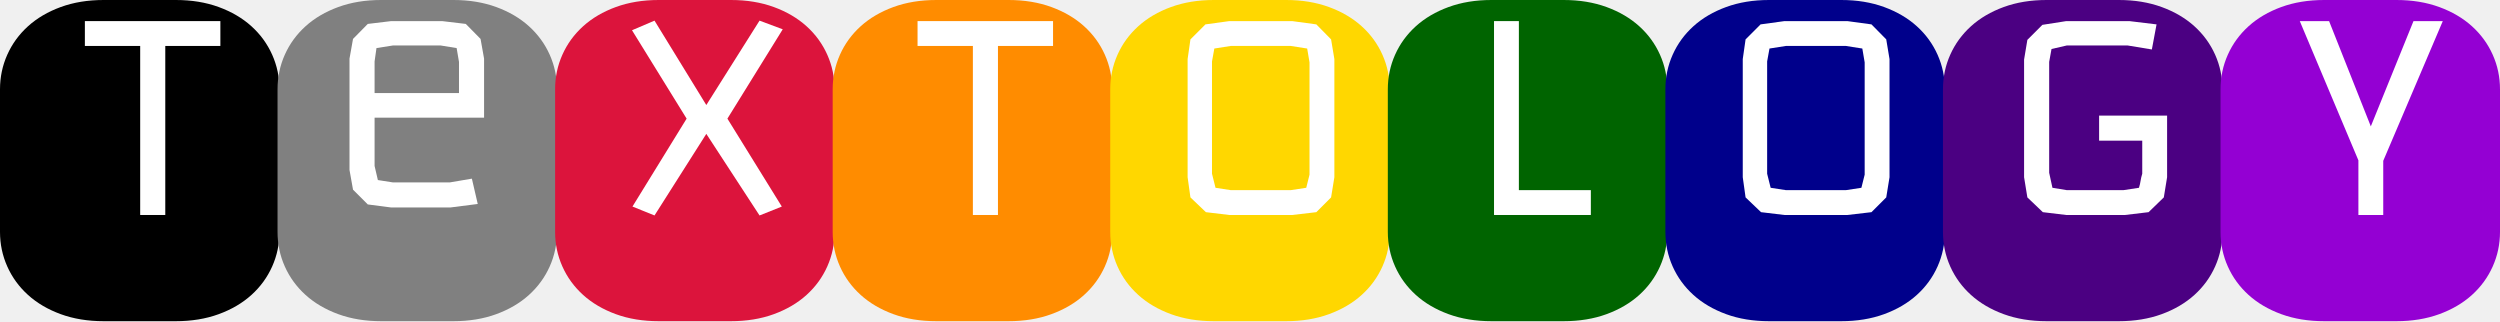
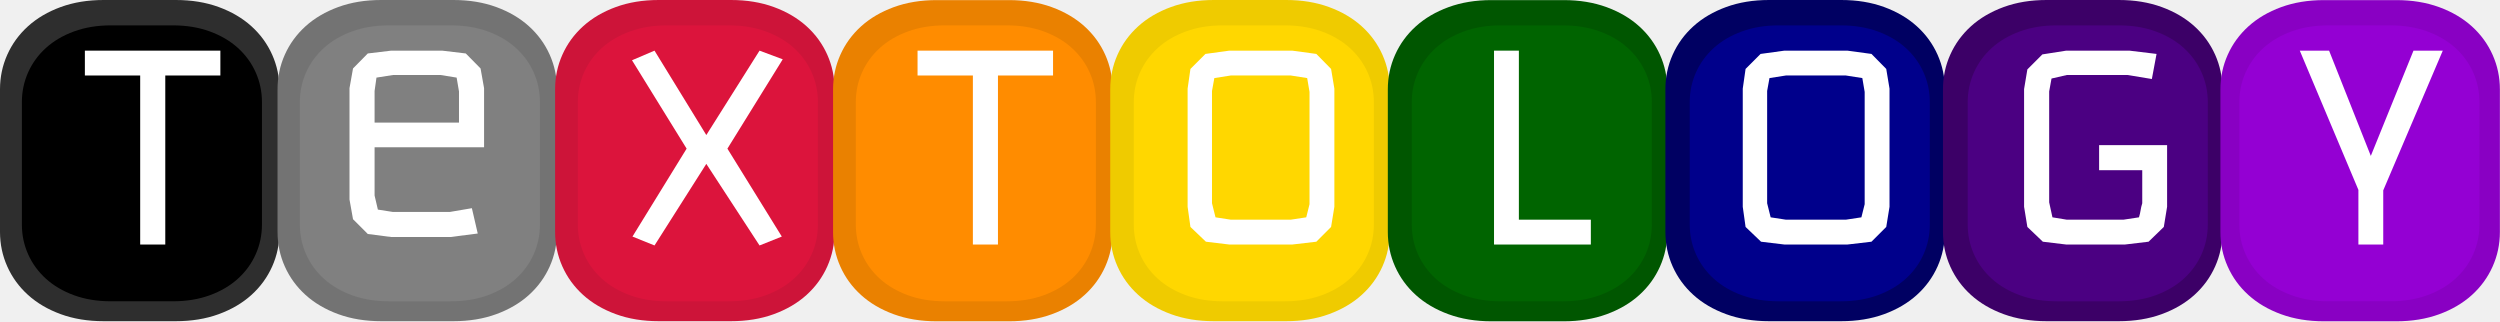
<svg xmlns="http://www.w3.org/2000/svg" viewBox="139.268 98.992 197.859 25.42" width="197.859" height="25.42">
-   <path d="M 153.184 98.992 C 154.433 98.992 155.565 99.178 156.579 99.549 C 157.594 99.92 158.457 100.427 159.168 101.07 C 159.879 101.713 160.427 102.465 160.81 103.325 C 161.193 104.184 161.385 105.096 161.385 106.061 L 161.385 117.343 C 161.385 118.308 161.193 119.22 160.81 120.079 C 160.427 120.939 159.879 121.691 159.168 122.334 C 158.457 122.977 157.594 123.484 156.579 123.855 C 155.565 124.226 154.433 124.412 153.184 124.412 L 147.469 124.412 C 146.22 124.412 145.088 124.226 144.073 123.855 C 143.059 123.484 142.196 122.977 141.485 122.334 C 140.774 121.691 140.226 120.939 139.843 120.079 C 139.46 119.22 139.268 118.308 139.268 117.343 L 139.268 106.061 C 139.268 105.096 139.46 104.184 139.843 103.325 C 140.226 102.465 140.774 101.713 141.485 101.07 C 142.196 100.427 143.059 99.92 144.073 99.549 C 145.088 99.178 146.22 98.992 147.469 98.992 L 153.184 98.992 Z" style="fill: black;">
-     </path>
-   <path d="M 156.709 100.662 L 145.985 100.662 L 145.985 102.629 L 150.363 102.629 L 150.363 116.007 L 152.349 116.007 L 152.349 102.629 L 156.709 102.629 L 156.709 100.662 Z" style="fill: white;">
-     </path>
-   <path d="M 175.149 98.992 C 176.398 98.992 177.53 99.178 178.544 99.549 C 179.559 99.92 180.421 100.427 181.132 101.07 C 181.843 101.713 182.391 102.465 182.775 103.325 C 183.158 104.184 183.35 105.096 183.35 106.061 L 183.35 117.343 C 183.35 118.308 183.158 119.22 182.775 120.079 C 182.391 120.939 181.843 121.691 181.132 122.334 C 180.421 122.977 179.559 123.484 178.544 123.855 C 177.53 124.226 176.398 124.412 175.149 124.412 L 169.434 124.412 C 168.185 124.412 167.053 124.226 166.038 123.855 C 165.024 123.484 164.161 122.977 163.45 122.334 C 162.739 121.691 162.191 120.939 161.808 120.079 C 161.425 119.22 161.233 118.308 161.233 117.343 L 161.233 106.061 C 161.233 105.096 161.425 104.184 161.808 103.325 C 162.191 102.465 162.739 101.713 163.45 101.07 C 164.161 100.427 165.024 99.92 166.038 99.549 C 167.053 99.178 168.185 98.992 169.434 98.992 L 175.149 98.992 Z" style="fill: grey;">
-     </path>
-   <path d="M 177.579 103.631 L 177.301 102.072 L 176.132 100.885 L 174.258 100.662 L 170.232 100.662 L 168.376 100.885 L 167.207 102.072 L 166.929 103.631 L 166.929 112.444 L 167.207 114.003 L 168.376 115.172 L 170.232 115.413 L 174.907 115.413 L 177.078 115.135 L 176.614 113.131 L 174.87 113.428 L 170.361 113.428 L 169.174 113.242 L 168.914 112.129 L 168.914 108.307 L 177.579 108.307 L 177.579 103.631 Z M 168.914 106.358 L 168.914 103.853 L 169.063 102.796 L 170.361 102.592 L 174.147 102.592 L 175.408 102.796 L 175.594 103.891 L 175.594 106.358 L 168.914 106.358 Z" style="fill: white;">
-     </path>
-   <path d="M 197.117 98.992 C 198.366 98.992 199.498 99.178 200.512 99.549 C 201.527 99.92 202.39 100.427 203.101 101.07 C 203.812 101.713 204.36 102.465 204.743 103.325 C 205.126 104.184 205.318 105.096 205.318 106.061 L 205.318 117.343 C 205.318 118.308 205.126 119.22 204.743 120.079 C 204.36 120.939 203.812 121.691 203.101 122.334 C 202.39 122.977 201.527 123.484 200.512 123.855 C 199.498 124.226 198.366 124.412 197.117 124.412 L 191.402 124.412 C 190.153 124.412 189.021 124.226 188.006 123.855 C 186.992 123.484 186.129 122.977 185.418 122.334 C 184.707 121.691 184.159 120.939 183.776 120.079 C 183.393 119.22 183.201 118.308 183.201 117.343 L 183.201 106.061 C 183.201 105.096 183.393 104.184 183.776 103.325 C 184.159 102.465 184.707 101.713 185.418 101.07 C 186.129 100.427 186.992 99.92 188.006 99.549 C 189.021 99.178 190.153 98.992 191.402 98.992 L 197.117 98.992 Z" style="fill: crimson;">
-     </path>
-   <path d="M 199.38 100.625 L 195.168 107.305 L 191.068 100.625 L 189.287 101.386 L 193.61 108.381 L 189.324 115.339 L 191.068 116.044 L 195.168 109.587 L 199.38 116.044 L 201.143 115.339 L 196.838 108.381 L 201.217 101.311 L 199.38 100.625 Z" style="fill: white;">
-     </path>
-   <path d="M 219.085 98.992 C 220.334 98.992 221.466 99.178 222.48 99.549 C 223.495 99.92 224.358 100.427 225.069 101.07 C 225.78 101.713 226.328 102.465 226.711 103.325 C 227.094 104.184 227.286 105.096 227.286 106.061 L 227.286 117.343 C 227.286 118.308 227.094 119.22 226.711 120.079 C 226.328 120.939 225.78 121.691 225.069 122.334 C 224.358 122.977 223.495 123.484 222.48 123.855 C 221.466 124.226 220.334 124.412 219.085 124.412 L 213.37 124.412 C 212.121 124.412 210.989 124.226 209.974 123.855 C 208.96 123.484 208.097 122.977 207.386 122.334 C 206.675 121.691 206.127 120.939 205.744 120.079 C 205.361 119.22 205.169 118.308 205.169 117.343 L 205.169 106.061 C 205.169 105.096 205.361 104.184 205.744 103.325 C 206.127 102.465 206.675 101.713 207.386 101.07 C 208.097 100.427 208.96 99.92 209.974 99.549 C 210.989 99.178 212.121 98.992 213.37 98.992 L 219.085 98.992 Z" style="fill: darkorange;">
-     </path>
-   <path d="M 222.61 100.662 L 211.886 100.662 L 211.886 102.629 L 216.265 102.629 L 216.265 116.007 L 218.25 116.007 L 218.25 102.629 L 222.61 102.629 L 222.61 100.662 Z" style="fill: white;">
-     </path>
-   <path d="M 241.053 98.992 C 242.302 98.992 243.434 99.178 244.448 99.549 C 245.463 99.92 246.326 100.427 247.037 101.07 C 247.748 101.713 248.296 102.465 248.679 103.325 C 249.062 104.184 249.254 105.096 249.254 106.061 L 249.254 117.343 C 249.254 118.308 249.062 119.22 248.679 120.079 C 248.296 120.939 247.748 121.691 247.037 122.334 C 246.326 122.977 245.463 123.484 244.448 123.855 C 243.434 124.226 242.302 124.412 241.053 124.412 L 235.338 124.412 C 234.089 124.412 232.957 124.226 231.943 123.855 C 230.928 123.484 230.065 122.977 229.354 122.334 C 228.643 121.691 228.095 120.939 227.712 120.079 C 227.329 119.22 227.137 118.308 227.137 117.343 L 227.137 106.061 C 227.137 105.096 227.329 104.184 227.712 103.325 C 228.095 102.465 228.643 101.713 229.354 101.07 C 230.065 100.427 230.928 99.92 231.943 99.549 C 232.957 99.178 234.089 98.992 235.338 98.992 L 241.053 98.992 Z" style="fill: gold;">
-     </path>
-   <path d="M 242.649 113.854 L 241.424 114.04 L 236.674 114.04 L 235.468 113.854 L 235.19 112.741 L 235.19 103.853 L 235.375 102.833 L 236.674 102.629 L 241.424 102.629 L 242.723 102.833 L 242.908 103.928 L 242.908 112.815 L 242.649 113.854 Z M 244.875 103.668 L 244.615 102.109 L 243.447 100.922 L 241.535 100.662 L 236.563 100.662 L 234.67 100.922 L 233.483 102.109 L 233.26 103.668 L 233.26 113.019 L 233.483 114.615 L 234.707 115.784 L 236.563 116.007 L 241.535 116.007 L 243.447 115.784 L 244.615 114.615 L 244.875 113.019 L 244.875 103.668 Z" style="fill: white;">
-     </path>
-   <path d="M 263.021 98.992 C 264.27 98.992 265.402 99.178 266.417 99.549 C 267.431 99.92 268.294 100.427 269.005 101.07 C 269.716 101.713 270.264 102.465 270.647 103.325 C 271.03 104.184 271.222 105.096 271.222 106.061 L 271.222 117.343 C 271.222 118.308 271.03 119.22 270.647 120.079 C 270.264 120.939 269.716 121.691 269.005 122.334 C 268.294 122.977 267.431 123.484 266.417 123.855 C 265.402 124.226 264.27 124.412 263.021 124.412 L 257.306 124.412 C 256.057 124.412 254.925 124.226 253.911 123.855 C 252.896 123.484 252.033 122.977 251.322 122.334 C 250.611 121.691 250.063 120.939 249.68 120.079 C 249.297 119.22 249.105 118.308 249.105 117.343 L 249.105 106.061 C 249.105 105.096 249.297 104.184 249.68 103.325 C 250.063 102.465 250.611 101.713 251.322 101.07 C 252.033 100.427 252.896 99.92 253.911 99.549 C 254.925 99.178 256.057 98.992 257.306 98.992 L 263.021 98.992 Z" style="fill: darkgreen;">
-     </path>
-   <path d="M 265.173 114.04 L 259.477 114.04 L 259.477 100.662 L 257.51 100.662 L 257.51 116.007 L 265.173 116.007 L 265.173 114.04 Z" style="fill: white;">
-     </path>
-   <path d="M 284.989 98.992 C 286.238 98.992 287.37 99.178 288.385 99.549 C 289.399 99.92 290.262 100.427 290.973 101.07 C 291.684 101.713 292.232 102.465 292.615 103.325 C 292.998 104.184 293.19 105.096 293.19 106.061 L 293.19 117.343 C 293.19 118.308 292.998 119.22 292.615 120.079 C 292.232 120.939 291.684 121.691 290.973 122.334 C 290.262 122.977 289.399 123.484 288.385 123.855 C 287.37 124.226 286.238 124.412 284.989 124.412 L 279.274 124.412 C 278.025 124.412 276.893 124.226 275.879 123.855 C 274.864 123.484 274.001 122.977 273.29 122.334 C 272.579 121.691 272.032 120.939 271.648 120.079 C 271.265 119.22 271.073 118.308 271.073 117.343 L 271.073 106.061 C 271.073 105.096 271.265 104.184 271.648 103.325 C 272.032 102.465 272.579 101.713 273.29 101.07 C 274.001 100.427 274.864 99.92 275.879 99.549 C 276.893 99.178 278.025 98.992 279.274 98.992 L 284.989 98.992 Z" style="fill: darkblue;">
-     </path>
-   <path d="M 286.585 113.854 L 285.36 114.04 L 280.61 114.04 L 279.404 113.854 L 279.126 112.741 L 279.126 103.853 L 279.311 102.833 L 280.61 102.629 L 285.36 102.629 L 286.659 102.833 L 286.845 103.928 L 286.845 112.815 L 286.585 113.854 Z M 288.811 103.668 L 288.552 102.109 L 287.383 100.922 L 285.472 100.662 L 280.499 100.662 L 278.606 100.922 L 277.419 102.109 L 277.196 103.668 L 277.196 113.019 L 277.419 114.615 L 278.643 115.784 L 280.499 116.007 L 285.472 116.007 L 287.383 115.784 L 288.552 114.615 L 288.811 113.019 L 288.811 103.668 Z" style="fill: white;">
-     </path>
-   <path d="M 306.957 98.992 C 308.206 98.992 309.338 99.178 310.353 99.549 C 311.367 99.92 312.23 100.427 312.941 101.07 C 313.652 101.713 314.2 102.465 314.583 103.325 C 314.966 104.184 315.158 105.096 315.158 106.061 L 315.158 117.343 C 315.158 118.308 314.966 119.22 314.583 120.079 C 314.2 120.939 313.652 121.691 312.941 122.334 C 312.23 122.977 311.367 123.484 310.353 123.855 C 309.338 124.226 308.206 124.412 306.957 124.412 L 301.242 124.412 C 299.993 124.412 298.861 124.226 297.847 123.855 C 296.832 123.484 295.97 122.977 295.259 122.334 C 294.548 121.691 294 120.939 293.616 120.079 C 293.233 119.22 293.041 118.308 293.041 117.343 L 293.041 106.061 C 293.041 105.096 293.233 104.184 293.616 103.325 C 294 102.465 294.548 101.713 295.259 101.07 C 295.97 100.427 296.832 99.92 297.847 99.549 C 298.861 99.178 299.993 98.992 301.242 98.992 L 306.957 98.992 Z" style="fill: indigo;">
-     </path>
-   <path d="M 302.838 102.592 L 307.662 102.592 L 309.574 102.907 L 309.945 100.922 L 307.792 100.662 L 302.801 100.662 L 300.908 100.959 L 299.721 102.146 L 299.461 103.705 L 299.461 113.019 L 299.721 114.615 L 300.946 115.784 L 302.801 116.007 L 307.44 116.007 L 309.314 115.784 L 310.52 114.615 L 310.78 113.019 L 310.78 108.14 L 305.399 108.14 L 305.399 110.125 L 308.813 110.125 L 308.813 112.741 C 308.751 112.939 308.708 113.125 308.683 113.298 C 308.658 113.471 308.615 113.657 308.553 113.854 L 307.328 114.04 L 302.838 114.04 L 301.706 113.854 L 301.447 112.667 L 301.447 103.891 L 301.632 102.87 L 302.838 102.592 Z" style="fill: white;">
-     </path>
-   <path d="M 328.925 98.992 C 330.174 98.992 331.306 99.178 332.321 99.549 C 333.335 99.92 334.198 100.427 334.909 101.07 C 335.62 101.713 336.168 102.465 336.551 103.325 C 336.935 104.184 337.127 105.096 337.127 106.061 L 337.127 117.343 C 337.127 118.308 336.935 119.22 336.551 120.079 C 336.168 120.939 335.62 121.691 334.909 122.334 C 334.198 122.977 333.335 123.484 332.321 123.855 C 331.306 124.226 330.174 124.412 328.925 124.412 L 323.211 124.412 C 321.962 124.412 320.83 124.226 319.815 123.855 C 318.801 123.484 317.938 122.977 317.227 122.334 C 316.516 121.691 315.968 120.939 315.585 120.079 C 315.201 119.22 315.009 118.308 315.009 117.343 L 315.009 106.061 C 315.009 105.096 315.201 104.184 315.585 103.325 C 315.968 102.465 316.516 101.713 317.227 101.07 C 317.938 100.427 318.801 99.92 319.815 99.549 C 320.83 99.178 321.962 98.992 323.211 98.992 L 328.925 98.992 Z" style="fill: darkviolet;">
-     </path>
-   <path d="M 323.6 100.662 L 321.281 100.662 L 325.92 111.683 L 325.92 116.007 L 327.886 116.007 L 327.886 111.721 L 332.599 100.662 L 330.28 100.662 L 326.903 108.993 L 323.6 100.662 Z" style="fill: white;">
-     </path>
+   <path d="M 153.184 98.992 C 154.433 98.992 155.565 99.178 156.579 99.549 C 157.594 99.92 158.457 100.427 159.168 101.07 C 159.879 101.713 160.427 102.465 160.81 103.325 C 161.193 104.184 161.385 105.096 161.385 106.061 L 161.385 117.343 C 161.385 118.308 161.193 119.22 160.81 120.079 C 160.427 120.939 159.879 121.691 159.168 122.334 C 158.457 122.977 157.594 123.484 156.579 123.855 C 155.565 124.226 154.433 124.412 153.184 124.412 L 147.469 124.412 C 146.22 124.412 145.088 124.226 144.073 123.855 C 143.059 123.484 142.196 122.977 141.485 122.334 C 140.774 121.691 140.226 120.939 139.843 120.079 C 139.46 119.22 139.268 118.308 139.268 117.343 L 139.268 106.061 C 139.268 105.096 139.46 104.184 139.843 103.325 C 140.226 102.465 140.774 101.713 141.485 101.07 C 142.196 100.427 143.059 99.92 144.073 99.549 C 145.088 99.178 146.22 98.992 147.469 98.992 L 153.184 98.992 Z" style="fill: rgb(46, 46, 46);" />
+   <path d="M 152.955 101 C 154.028 101 155 101.16 155.872 101.479 C 156.743 101.797 157.485 102.233 158.095 102.785 C 158.706 103.338 159.177 103.984 159.506 104.722 C 159.835 105.46 160 106.244 160 107.073 L 160 116.765 C 160 117.593 159.835 118.377 159.506 119.115 C 159.177 119.854 158.706 120.5 158.095 121.052 C 157.485 121.605 156.743 122.04 155.872 122.359 C 155 122.678 154.028 122.837 152.955 122.837 L 148.045 122.837 C 146.972 122.837 146 122.678 145.128 122.359 C 144.257 122.04 143.515 121.605 142.905 121.052 C 142.294 120.5 141.823 119.854 141.494 119.115 C 141.165 118.377 141 117.593 141 116.765 L 141 107.073 C 141 106.244 141.165 105.46 141.494 104.722 C 141.823 103.984 142.294 103.338 142.905 102.785 C 143.515 102.233 144.257 101.797 145.128 101.479 C 146 101.16 146.972 101 148.045 101 L 152.955 101 Z" style="fill: black;" />
+   <path d="M 156.709 103 L 145.985 103 L 145.985 104.967 L 150.363 104.967 L 150.363 118.345 L 152.349 118.345 L 152.349 104.967 L 156.709 104.967 L 156.709 103 Z" style="fill: white;" />
+   <path d="M 175.149 98.992 C 176.398 98.992 177.53 99.178 178.544 99.549 C 179.559 99.92 180.421 100.427 181.132 101.07 C 181.843 101.713 182.391 102.465 182.775 103.325 C 183.158 104.184 183.35 105.096 183.35 106.061 L 183.35 117.343 C 183.35 118.308 183.158 119.22 182.775 120.079 C 182.391 120.939 181.843 121.691 181.132 122.334 C 180.421 122.977 179.559 123.484 178.544 123.855 C 177.53 124.226 176.398 124.412 175.149 124.412 L 169.434 124.412 C 168.185 124.412 167.053 124.226 166.038 123.855 C 165.024 123.484 164.161 122.977 163.45 122.334 C 162.739 121.691 162.191 120.939 161.808 120.079 C 161.425 119.22 161.233 118.308 161.233 117.343 L 161.233 106.061 C 161.233 105.096 161.425 104.184 161.808 103.325 C 162.191 102.465 162.739 101.713 163.45 101.07 C 164.161 100.427 165.024 99.92 166.038 99.549 C 167.053 99.178 168.185 98.992 169.434 98.992 L 175.149 98.992 Z" style="fill: rgb(115, 115, 115);" />
+   <path d="M 174.955 101 C 176.027 101 177 101.161 177.871 101.479 C 178.742 101.797 179.483 102.233 180.094 102.785 C 180.705 103.338 181.175 103.984 181.506 104.722 C 181.836 105.46 182 106.244 182 107.072 L 182 116.764 C 182 117.594 181.836 118.376 181.506 119.116 C 181.175 119.855 180.705 120.501 180.094 121.053 C 179.483 121.605 178.742 122.041 177.871 122.359 C 177 122.678 176.027 122.838 174.955 122.838 L 170.045 122.838 C 168.973 122.838 168 122.678 167.128 122.359 C 166.258 122.041 165.516 121.605 164.905 121.053 C 164.294 120.501 163.824 119.855 163.494 119.116 C 163.164 118.376 163 117.594 163 116.764 L 163 107.072 C 163 106.244 163.164 105.46 163.494 104.722 C 163.824 103.984 164.294 103.338 164.905 102.785 C 165.516 102.233 166.258 101.797 167.128 101.479 C 168 101.161 168.973 101 170.045 101 L 174.955 101 Z" style="fill: grey;" />
+   <path d="M 177.579 105.969 L 177.301 104.41 L 176.132 103.223 L 174.258 103 L 170.232 103 L 168.376 103.223 L 167.207 104.41 L 166.929 105.969 L 166.929 114.782 L 167.207 116.341 L 168.376 117.51 L 170.232 117.751 L 174.907 117.751 L 177.078 117.473 L 176.614 115.469 L 174.87 115.766 L 170.361 115.766 L 169.174 115.58 L 168.914 114.467 L 168.914 110.645 L 177.579 110.645 L 177.579 105.969 Z M 168.914 108.696 L 168.914 106.191 L 169.063 105.134 L 170.361 104.93 L 174.147 104.93 L 175.408 105.134 L 175.594 106.229 L 175.594 108.696 L 168.914 108.696 Z" style="fill: white;" />
+   <path d="M 197.117 98.992 C 198.366 98.992 199.498 99.178 200.512 99.549 C 201.527 99.92 202.39 100.427 203.101 101.07 C 203.812 101.713 204.36 102.465 204.743 103.325 C 205.126 104.184 205.318 105.096 205.318 106.061 L 205.318 117.343 C 205.318 118.308 205.126 119.22 204.743 120.079 C 204.36 120.939 203.812 121.691 203.101 122.334 C 202.39 122.977 201.527 123.484 200.512 123.855 C 199.498 124.226 198.366 124.412 197.117 124.412 L 191.402 124.412 C 190.153 124.412 189.021 124.226 188.006 123.855 C 186.992 123.484 186.129 122.977 185.418 122.334 C 184.707 121.691 184.159 120.939 183.776 120.079 C 183.393 119.22 183.201 118.308 183.201 117.343 L 183.201 106.061 C 183.201 105.096 183.393 104.184 183.776 103.325 C 184.159 102.465 184.707 101.713 185.418 101.07 C 186.129 100.427 186.992 99.92 188.006 99.549 C 189.021 99.178 190.153 98.992 191.402 98.992 L 197.117 98.992 Z" style="fill: rgb(205, 20, 57);" />
+   <path d="M 196.955 101 C 198.028 101 199 101.16 199.871 101.479 C 200.743 101.797 201.485 102.233 202.095 102.785 C 202.706 103.338 203.177 103.984 203.506 104.722 C 203.835 105.46 204 106.244 204 107.073 L 204 116.765 C 204 117.594 203.835 118.377 203.506 119.115 C 203.177 119.854 202.706 120.5 202.095 121.052 C 201.485 121.605 200.743 122.04 199.871 122.359 C 199 122.678 198.028 122.838 196.955 122.838 L 192.045 122.838 C 190.972 122.838 190 122.678 189.128 122.359 C 188.257 122.04 187.515 121.605 186.905 121.052 C 186.294 120.5 185.823 119.854 185.494 119.115 C 185.165 118.377 185 117.594 185 116.765 L 185 107.073 C 185 106.244 185.165 105.46 185.494 104.722 C 185.823 103.984 186.294 103.338 186.905 102.785 C 187.515 102.233 188.257 101.797 189.128 101.479 C 190 101.16 190.972 101 192.045 101 L 196.955 101 Z" style="fill: crimson;" />
+   <path d="M 199.38 103 L 195.168 109.68 L 191.068 103 L 189.287 103.761 L 193.61 110.756 L 189.324 117.714 L 191.068 118.419 L 195.168 111.962 L 199.38 118.419 L 201.143 117.714 L 196.838 110.756 L 201.217 103.686 L 199.38 103 Z" style="fill: white;" />
+   <path d="M 219.116 99 C 220.365 99 221.497 99.186 222.511 99.557 C 223.526 99.928 224.389 100.435 225.1 101.078 C 225.811 101.721 226.359 102.473 226.742 103.333 C 227.125 104.192 227.317 105.104 227.317 106.069 L 227.317 117.351 C 227.317 118.316 227.125 119.228 226.742 120.087 C 226.359 120.947 225.811 121.699 225.1 122.342 C 224.389 122.985 223.526 123.492 222.511 123.863 C 221.497 124.234 220.365 124.42 219.116 124.42 L 213.401 124.42 C 212.152 124.42 211.02 124.234 210.005 123.863 C 208.991 123.492 208.128 122.985 207.417 122.342 C 206.706 121.699 206.158 120.947 205.775 120.087 C 205.392 119.228 205.2 118.316 205.2 117.351 L 205.2 106.069 C 205.2 105.104 205.392 104.192 205.775 103.333 C 206.158 102.473 206.706 101.721 207.417 101.078 C 208.128 100.435 208.991 99.928 210.005 99.557 C 211.02 99.186 212.152 99 213.401 99 L 219.116 99 Z" style="fill: rgb(234, 129, 0);" />
+   <path d="M 218.955 101 C 220.027 101 221 101.161 221.871 101.479 C 222.742 101.797 223.484 102.233 224.095 102.785 C 224.706 103.338 225.176 103.984 225.506 104.722 C 225.836 105.46 226 106.244 226 107.072 L 226 116.764 C 226 117.594 225.836 118.376 225.506 119.116 C 225.176 119.855 224.706 120.501 224.095 121.053 C 223.484 121.605 222.742 122.041 221.871 122.359 C 221 122.678 220.027 122.838 218.955 122.838 L 214.045 122.838 C 212.973 122.838 212 122.678 211.128 122.359 C 210.258 122.041 209.516 121.605 208.905 121.053 C 208.294 120.501 207.824 119.855 207.494 119.116 C 207.164 118.376 207 117.594 207 116.764 L 207 107.072 C 207 106.244 207.164 105.46 207.494 104.722 C 207.824 103.984 208.294 103.338 208.905 102.785 C 209.516 102.233 210.258 101.797 211.128 101.479 C 212 101.161 212.973 101 214.045 101 L 218.955 101 Z" style="fill: rgb(255, 140, 0);" />
+   <path d="M 222.61 103 L 211.886 103 L 211.886 104.967 L 216.265 104.967 L 216.265 118.345 L 218.25 118.345 L 218.25 104.967 L 222.61 104.967 L 222.61 103 Z" style="fill: white;" />
+   <path d="M 241.053 98.992 C 242.302 98.992 243.434 99.178 244.448 99.549 C 245.463 99.92 246.326 100.427 247.037 101.07 C 247.748 101.713 248.296 102.465 248.679 103.325 C 249.062 104.184 249.254 105.096 249.254 106.061 L 249.254 117.343 C 249.254 118.308 249.062 119.22 248.679 120.079 C 248.296 120.939 247.748 121.691 247.037 122.334 C 246.326 122.977 245.463 123.484 244.448 123.855 C 243.434 124.226 242.302 124.412 241.053 124.412 L 235.338 124.412 C 234.089 124.412 232.957 124.226 231.943 123.855 C 230.928 123.484 230.065 122.977 229.354 122.334 C 228.643 121.691 228.095 120.939 227.712 120.079 C 227.329 119.22 227.137 118.308 227.137 117.343 L 227.137 106.061 C 227.137 105.096 227.329 104.184 227.712 103.325 C 228.095 102.465 228.643 101.713 229.354 101.07 C 230.065 100.427 230.928 99.92 231.943 99.549 C 232.957 99.178 234.089 98.992 235.338 98.992 L 241.053 98.992 Z" style="fill: rgb(239, 203, 0);" />
+   <path d="M 240.955 101 C 242.027 101 243 101.161 243.871 101.479 C 244.743 101.797 245.484 102.233 246.095 102.785 C 246.706 103.338 247.176 103.984 247.506 104.722 C 247.836 105.46 248 106.244 248 107.072 L 248 116.764 C 248 117.594 247.836 118.376 247.506 119.116 C 247.176 119.855 246.706 120.501 246.095 121.053 C 245.484 121.605 244.743 122.041 243.871 122.359 C 243 122.678 242.027 122.838 240.955 122.838 L 236.045 122.838 C 234.973 122.838 234 122.678 233.129 122.359 C 232.258 122.041 231.516 121.605 230.905 121.053 C 230.294 120.501 229.824 119.855 229.494 119.116 C 229.164 118.376 229 117.594 229 116.764 L 229 107.072 C 229 106.244 229.164 105.46 229.494 104.722 C 229.824 103.984 230.294 103.338 230.905 102.785 C 231.516 102.233 232.258 101.797 233.129 101.479 C 234 101.161 234.973 101 236.045 101 L 240.955 101 Z" style="fill: gold;" />
+   <path d="M 242.649 116.192 L 241.424 116.378 L 236.674 116.378 L 235.468 116.192 L 235.19 115.079 L 235.19 106.191 L 235.375 105.171 L 236.674 104.967 L 241.424 104.967 L 242.723 105.171 L 242.908 106.266 L 242.908 115.153 L 242.649 116.192 Z M 244.875 106.006 L 244.615 104.447 L 243.447 103.26 L 241.535 103 L 236.563 103 L 234.67 103.26 L 233.483 104.447 L 233.26 106.006 L 233.26 115.357 L 233.483 116.953 L 234.707 118.122 L 236.563 118.345 L 241.535 118.345 L 243.447 118.122 L 244.615 116.953 L 244.875 115.357 L 244.875 106.006 Z" style="fill: white;" />
+   <path d="M 263.021 99 C 264.27 99 265.402 99.186 266.417 99.557 C 267.431 99.928 268.294 100.435 269.005 101.078 C 269.716 101.721 270.264 102.473 270.647 103.333 C 271.03 104.192 271.222 105.104 271.222 106.069 L 271.222 117.351 C 271.222 118.316 271.03 119.228 270.647 120.087 C 270.264 120.947 269.716 121.699 269.005 122.342 C 268.294 122.985 267.431 123.492 266.417 123.863 C 265.402 124.234 264.27 124.42 263.021 124.42 L 257.306 124.42 C 256.057 124.42 254.925 124.234 253.911 123.863 C 252.896 123.492 252.033 122.985 251.322 122.342 C 250.611 121.699 250.063 120.947 249.68 120.087 C 249.297 119.228 249.105 118.316 249.105 117.351 L 249.105 106.069 C 249.105 105.104 249.297 104.192 249.68 103.333 C 250.063 102.473 250.611 101.721 251.322 101.078 C 252.033 100.435 252.896 99.928 253.911 99.557 C 254.925 99.186 256.057 99 257.306 99 L 263.021 99 Z" style="fill: rgb(0, 86, 0);" />
+   <path d="M 262.955 101 C 264.027 101 265 101.161 265.872 101.479 C 266.743 101.797 267.484 102.233 268.095 102.785 C 268.706 103.338 269.176 103.984 269.506 104.722 C 269.836 105.46 270 106.244 270 107.072 L 270 116.764 C 270 117.594 269.836 118.376 269.506 119.116 C 269.176 119.855 268.706 120.501 268.095 121.053 C 267.484 121.605 266.743 122.041 265.872 122.359 C 265 122.678 264.027 122.838 262.955 122.838 L 258.045 122.838 C 256.973 122.838 256 122.678 255.129 122.359 C 254.258 122.041 253.516 121.605 252.905 121.053 C 252.294 120.501 251.824 119.855 251.494 119.116 C 251.164 118.376 251 117.594 251 116.764 L 251 107.072 C 251 106.244 251.164 105.46 251.494 104.722 C 251.824 103.984 252.294 103.338 252.905 102.785 C 253.516 102.233 254.258 101.797 255.129 101.479 C 256 101.161 256.973 101 258.045 101 L 262.955 101 Z" style="fill: darkgreen;" />
+   <path d="M 265.173 116.378 L 259.477 116.378 L 259.477 103 L 257.51 103 L 257.51 118.345 L 265.173 118.345 L 265.173 116.378 Z" style="fill: white;" />
+   <path d="M 284.989 98.992 C 286.238 98.992 287.37 99.178 288.385 99.549 C 289.399 99.92 290.262 100.427 290.973 101.07 C 291.684 101.713 292.232 102.465 292.615 103.325 C 292.998 104.184 293.19 105.096 293.19 106.061 L 293.19 117.343 C 293.19 118.308 292.998 119.22 292.615 120.079 C 292.232 120.939 291.684 121.691 290.973 122.334 C 290.262 122.977 289.399 123.484 288.385 123.855 C 287.37 124.226 286.238 124.412 284.989 124.412 L 279.274 124.412 C 278.025 124.412 276.893 124.226 275.879 123.855 C 274.864 123.484 274.001 122.977 273.29 122.334 C 272.579 121.691 272.032 120.939 271.648 120.079 C 271.265 119.22 271.073 118.308 271.073 117.343 L 271.073 106.061 C 271.073 105.096 271.265 104.184 271.648 103.325 C 272.032 102.465 272.579 101.713 273.29 101.07 C 274.001 100.427 274.864 99.92 275.879 99.549 C 276.893 99.178 278.025 98.992 279.274 98.992 L 284.989 98.992 Z" style="fill: rgb(0, 0, 98);" />
+   <path d="M 284.955 101 C 286.028 101 287 101.16 287.872 101.479 C 288.743 101.797 289.485 102.233 290.095 102.785 C 290.706 103.338 291.177 103.984 291.506 104.722 C 291.835 105.46 292 106.244 292 107.073 L 292 116.765 C 292 117.594 291.835 118.377 291.506 119.115 C 291.177 119.854 290.706 120.5 290.095 121.052 C 289.485 121.605 288.743 122.04 287.872 122.359 C 287 122.678 286.028 122.838 284.955 122.838 L 280.045 122.838 C 278.972 122.838 278 122.678 277.129 122.359 C 276.257 122.04 275.515 121.605 274.905 121.052 C 274.294 120.5 273.824 119.854 273.494 119.115 C 273.165 118.377 273 117.594 273 116.765 L 273 107.073 C 273 106.244 273.165 105.46 273.494 104.722 C 273.824 103.984 274.294 103.338 274.905 102.785 C 275.515 102.233 276.257 101.797 277.129 101.479 C 278 101.16 278.972 101 280.045 101 L 284.955 101 Z" style="fill: darkblue;" />
+   <path d="M 286.585 116.192 L 285.36 116.378 L 280.61 116.378 L 279.404 116.192 L 279.126 115.079 L 279.126 106.191 L 279.311 105.171 L 280.61 104.967 L 285.36 104.967 L 286.659 105.171 L 286.845 106.266 L 286.845 115.153 L 286.585 116.192 Z M 288.811 106.006 L 288.552 104.447 L 287.383 103.26 L 285.472 103 L 280.499 103 L 278.606 103.26 L 277.419 104.447 L 277.196 106.006 L 277.196 115.357 L 277.419 116.953 L 278.643 118.122 L 280.499 118.345 L 285.472 118.345 L 287.383 118.122 L 288.552 116.953 L 288.811 115.357 L 288.811 106.006 Z" style="fill: white;" />
+   <path d="M 306.957 98.992 C 308.206 98.992 309.338 99.178 310.353 99.549 C 311.367 99.92 312.23 100.427 312.941 101.07 C 313.652 101.713 314.2 102.465 314.583 103.325 C 314.966 104.184 315.158 105.096 315.158 106.061 L 315.158 117.343 C 315.158 118.308 314.966 119.22 314.583 120.079 C 314.2 120.939 313.652 121.691 312.941 122.334 C 312.23 122.977 311.367 123.484 310.353 123.855 C 309.338 124.226 308.206 124.412 306.957 124.412 L 301.242 124.412 C 299.993 124.412 298.861 124.226 297.847 123.855 C 296.832 123.484 295.97 122.977 295.259 122.334 C 294.548 121.691 294 120.939 293.616 120.079 C 293.233 119.22 293.041 118.308 293.041 117.343 L 293.041 106.061 C 293.041 105.096 293.233 104.184 293.616 103.325 C 294 102.465 294.548 101.713 295.259 101.07 C 295.97 100.427 296.832 99.92 297.847 99.549 C 298.861 99.178 299.993 98.992 301.242 98.992 L 306.957 98.992 Z" style="fill: rgb(60, 0, 103);" />
+   <path d="M 306.955 101 C 308.028 101 309 101.16 309.872 101.479 C 310.743 101.797 311.485 102.233 312.095 102.785 C 312.706 103.338 313.177 103.984 313.506 104.722 C 313.835 105.46 314 106.244 314 107.073 L 314 116.765 C 314 117.594 313.835 118.377 313.506 119.115 C 313.177 119.854 312.706 120.5 312.095 121.052 C 311.485 121.605 310.743 122.04 309.872 122.359 C 309 122.678 308.028 122.838 306.955 122.838 L 302.045 122.838 C 300.972 122.838 300 122.678 299.129 122.359 C 298.257 122.04 297.516 121.605 296.905 121.052 C 296.295 120.5 295.824 119.854 295.494 119.115 C 295.165 118.377 295 117.594 295 116.765 L 295 107.073 C 295 106.244 295.165 105.46 295.494 104.722 C 295.824 103.984 296.295 103.338 296.905 102.785 C 297.516 102.233 298.257 101.797 299.129 101.479 C 300 101.16 300.972 101 302.045 101 L 306.955 101 Z" style="fill: indigo;" />
+   <path d="M 302.838 104.93 L 307.662 104.93 L 309.574 105.245 L 309.945 103.26 L 307.792 103 L 302.801 103 L 300.908 103.297 L 299.721 104.484 L 299.461 106.043 L 299.461 115.357 L 299.721 116.953 L 300.946 118.122 L 302.801 118.345 L 307.44 118.345 L 309.314 118.122 L 310.52 116.953 L 310.78 115.357 L 310.78 110.478 L 305.399 110.478 L 305.399 112.463 L 308.813 112.463 L 308.813 115.079 C 308.751 115.277 308.708 115.463 308.683 115.636 C 308.658 115.809 308.615 115.995 308.553 116.192 L 307.328 116.378 L 302.838 116.378 L 301.706 116.192 L 301.447 115.005 L 301.447 106.229 L 301.632 105.208 L 302.838 104.93 Z" style="fill: white;" />
+   <path d="M 328.916 99 C 330.165 99 331.297 99.186 332.312 99.557 C 333.326 99.928 334.189 100.435 334.9 101.078 C 335.611 101.721 336.159 102.473 336.542 103.333 C 336.926 104.192 337.118 105.104 337.118 106.069 L 337.118 117.351 C 337.118 118.316 336.926 119.228 336.542 120.087 C 336.159 120.947 335.611 121.699 334.9 122.342 C 334.189 122.985 333.326 123.492 332.312 123.863 C 331.297 124.234 330.165 124.42 328.916 124.42 L 323.202 124.42 C 321.953 124.42 320.821 124.234 319.806 123.863 C 318.792 123.492 317.929 122.985 317.218 122.342 C 316.507 121.699 315.959 120.947 315.576 120.087 C 315.192 119.228 315 118.316 315 117.351 L 315 106.069 C 315 105.104 315.192 104.192 315.576 103.333 C 315.959 102.473 316.507 101.721 317.218 101.078 C 317.929 100.435 318.792 99.928 319.806 99.557 C 320.821 99.186 321.953 99 323.202 99 L 328.916 99 Z" style="fill: rgb(137, 0, 195);" />
+   <path d="M 328.455 101 C 329.527 101 330.5 101.16 331.371 101.479 C 332.242 101.797 332.983 102.232 333.594 102.785 C 334.206 103.338 334.675 103.983 335.005 104.722 C 335.336 105.46 335.5 106.244 335.5 107.072 L 335.5 116.763 C 335.5 117.593 335.336 118.375 335.005 119.115 C 334.675 119.854 334.206 120.499 333.594 121.052 C 332.983 121.605 332.242 122.04 331.371 122.358 C 330.5 122.677 329.527 122.837 328.455 122.837 L 323.545 122.837 C 322.473 122.837 321.501 122.677 320.629 122.358 C 319.758 122.04 319.017 121.605 318.406 121.052 C 317.795 120.499 317.325 119.854 316.995 119.115 C 316.664 118.375 316.5 117.593 316.5 116.763 L 316.5 107.072 C 316.5 106.244 316.664 105.46 316.995 104.722 C 317.325 103.983 317.795 103.338 318.406 102.785 C 319.017 102.232 319.758 101.797 320.629 101.479 C 321.501 101.16 322.473 101 323.545 101 L 328.455 101 Z" style="fill: darkviolet;" />
+   <path d="M 323.6 103 L 321.281 103 L 325.92 114.021 L 325.92 118.345 L 327.886 118.345 L 327.886 114.059 L 332.599 103 L 330.28 103 L 326.903 111.331 L 323.6 103 Z" style="fill: white;" />
</svg>
